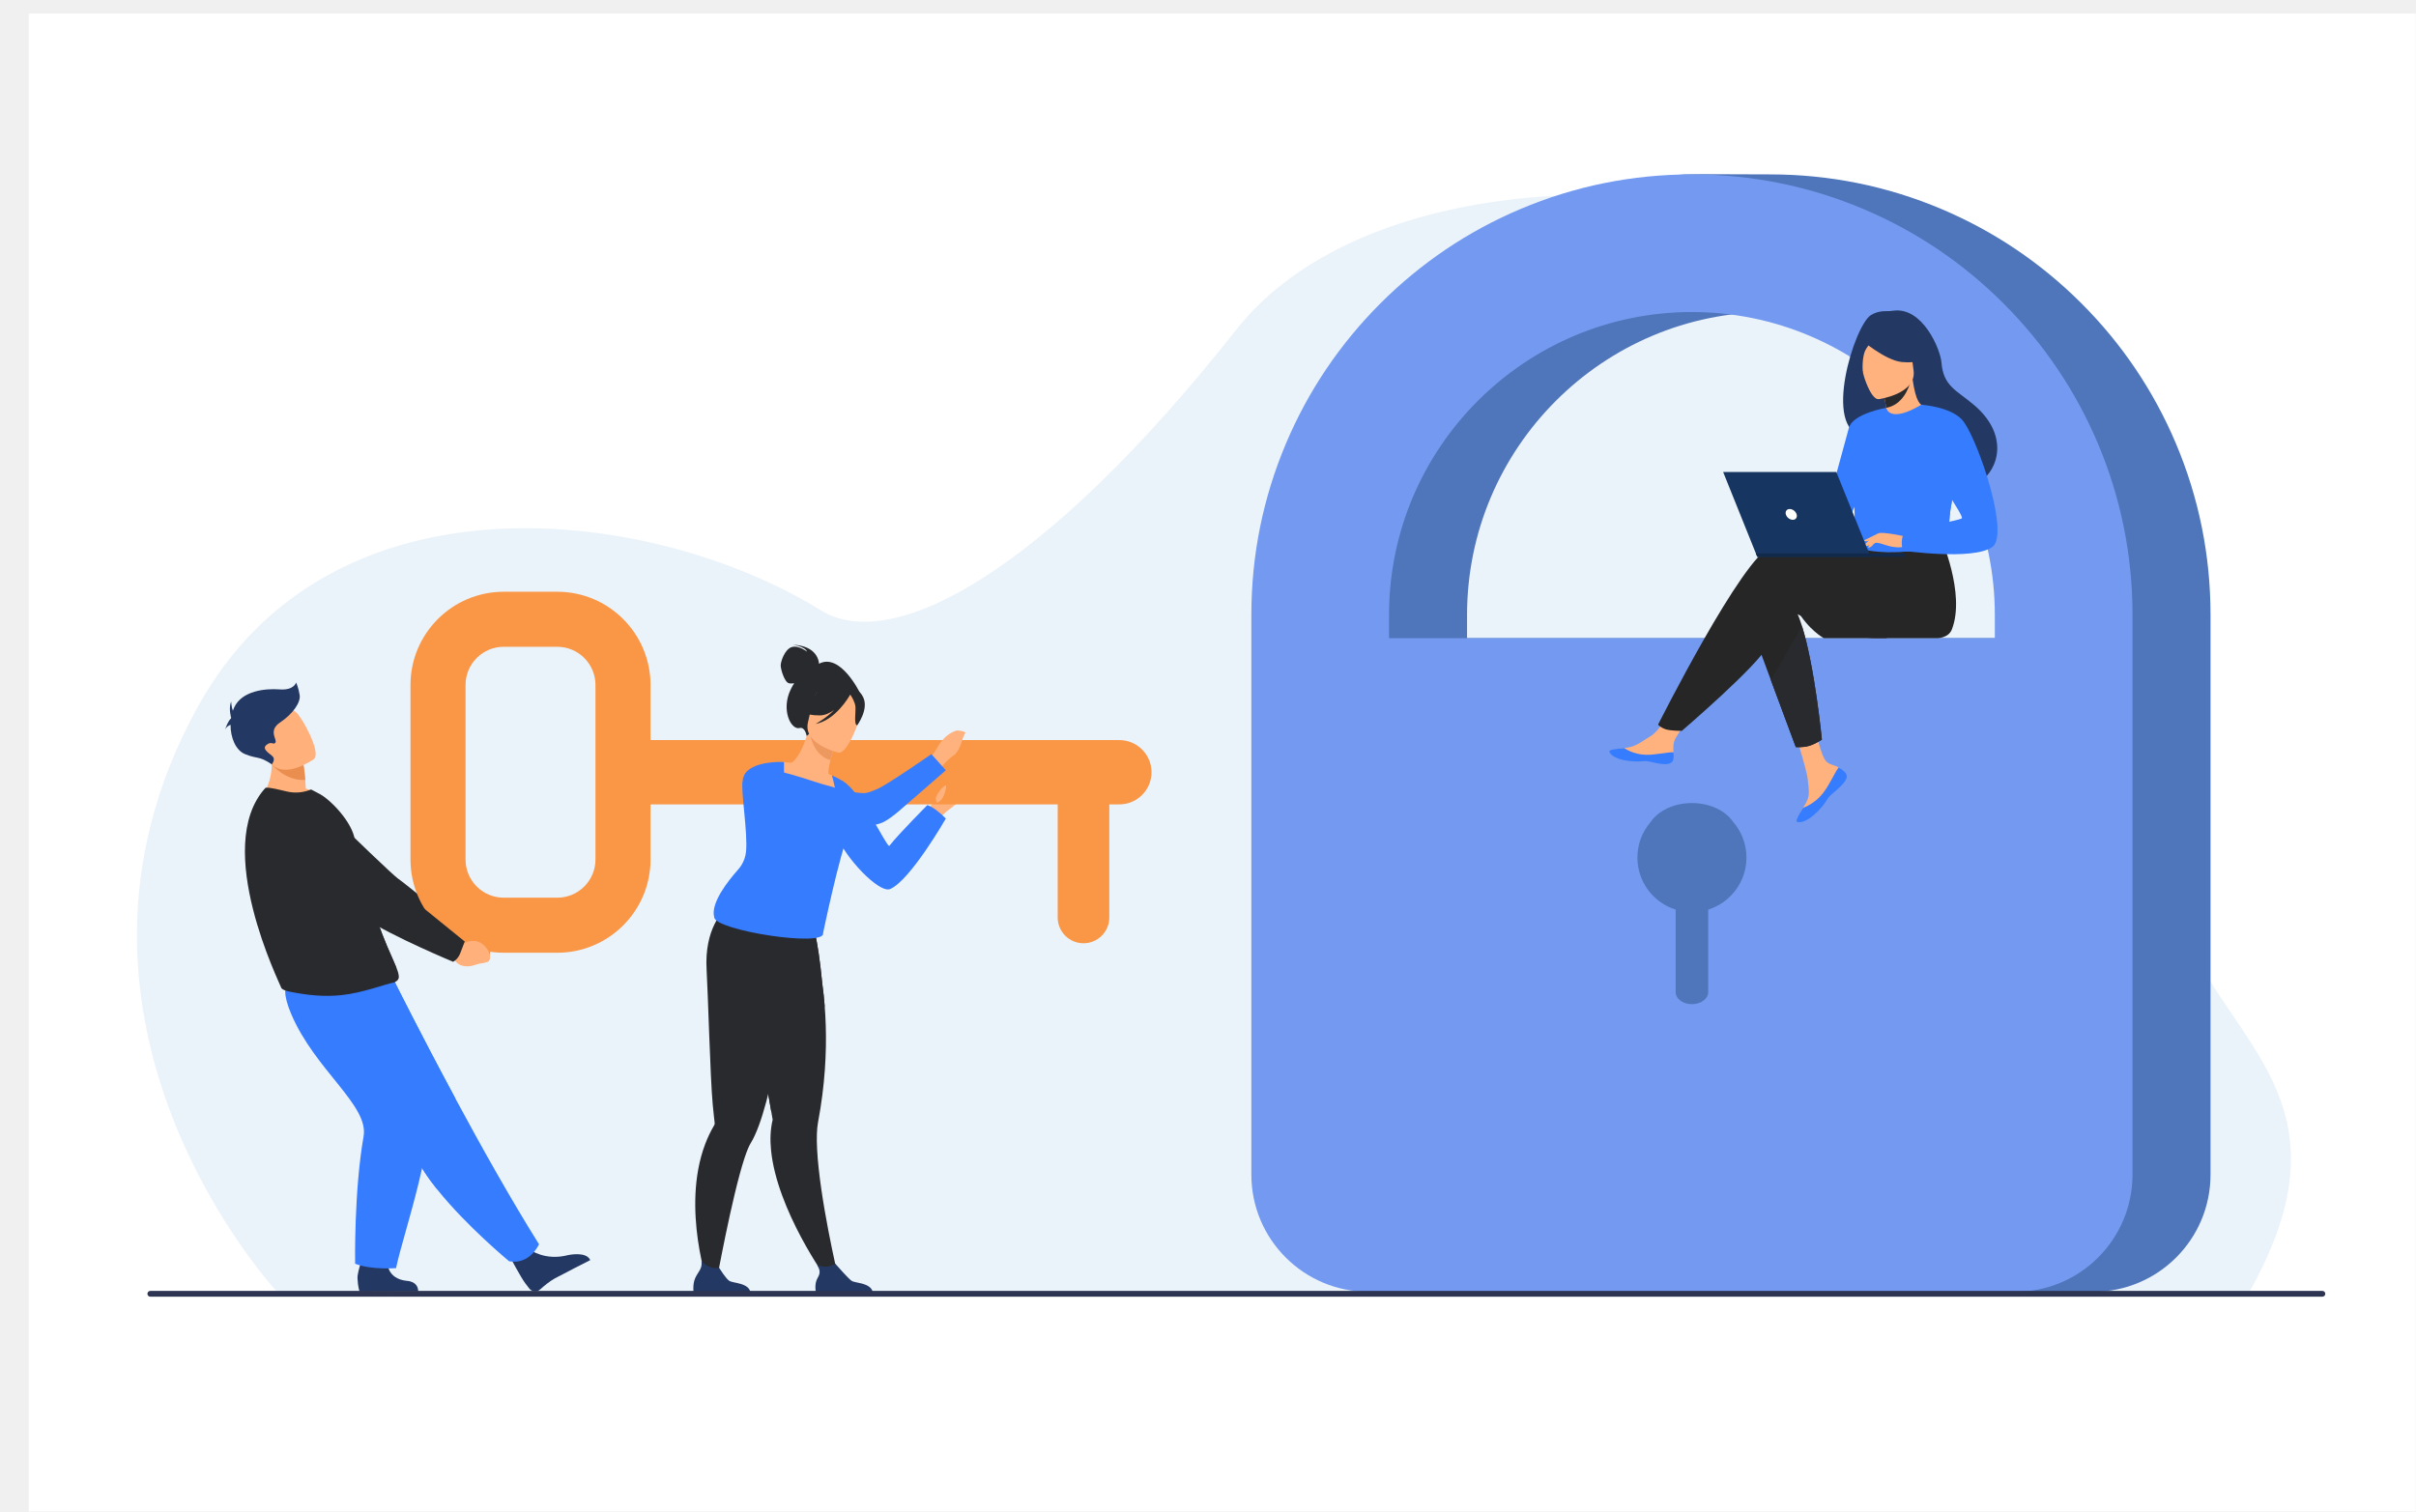
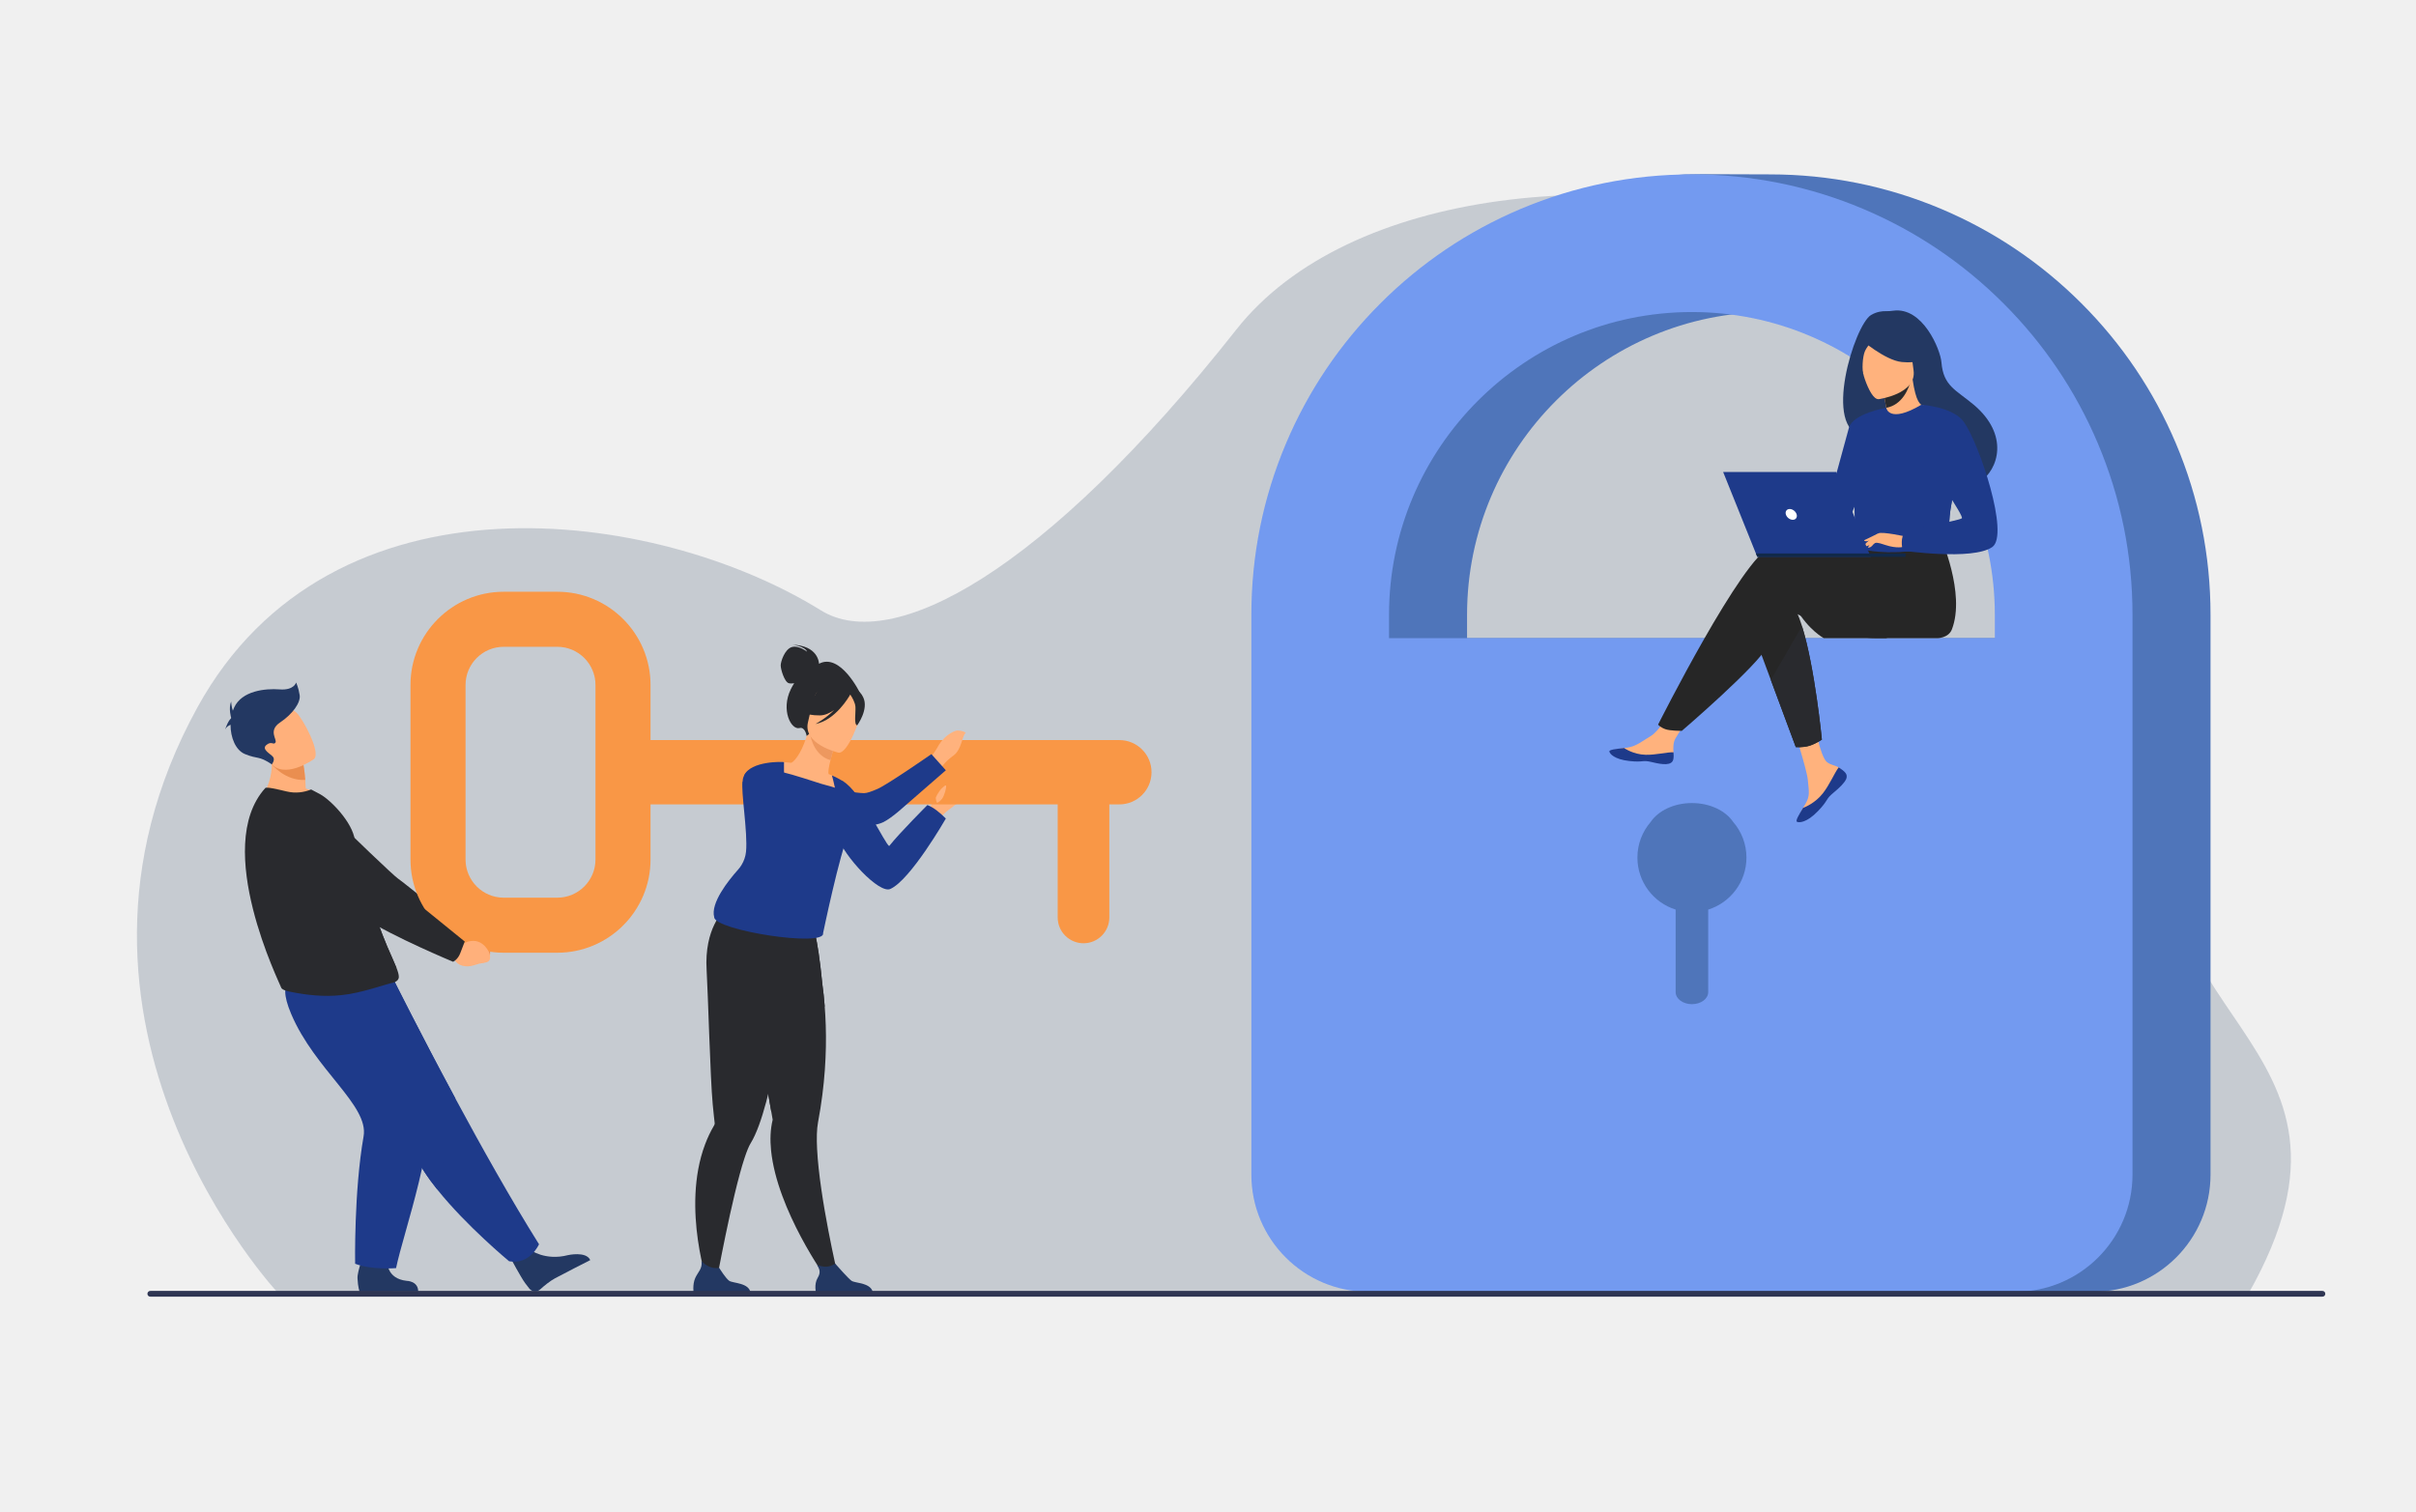
<svg xmlns="http://www.w3.org/2000/svg" width="3196" height="2000" viewBox="0 0 3196 2000" fill="none">
-   <g clip-path="url(#clip0_109_634)">
-     <path d="M3233.7 18H38V2018H3233.7V18Z" fill="white" />
-     <path d="M368.897 1712.18C368.897 1712.18 31.68 1353.68 261.1 936.102C438.088 613.956 866.248 671.356 1085.94 807.618C1179.51 865.653 1380.55 759.22 1635.51 436.027C1931.5 60.833 3077.43 289.754 2879.52 1006.62C2783.75 1353.53 3170.99 1366.14 2973.68 1712.91L368.897 1712.18Z" fill="#EBF3FA" />
-     <path d="M2769.13 1709.31H1913.61C1827.98 1709.31 1758.56 1639.89 1758.56 1554.25V813.57C1758.56 734.931 1773.98 658.596 1804.39 586.685C1833.75 517.273 1875.76 454.954 1929.26 401.459C1982.75 347.964 2045.07 305.954 2114.48 276.596C2176.45 250.387 2161.63 234.504 2228.81 230.835C2239.59 230.246 2330.49 230.758 2341.37 230.758C2420.01 230.758 2496.35 246.18 2568.26 276.596C2637.67 305.955 2699.99 347.964 2753.48 401.459C2806.98 454.954 2848.99 517.273 2878.35 586.685C2908.76 658.596 2924.19 734.931 2924.19 813.57V1554.25C2924.18 1639.89 2854.76 1709.31 2769.13 1709.31ZM1940.69 844.458H2742.06V813.57C2742.06 592.632 2562.31 412.886 2341.37 412.886C2120.43 412.886 1940.69 592.632 1940.69 813.57L1940.69 844.458Z" fill="#4F75BA" />
+   <mask id="mask0_40_406" style="mask-type:luminance" maskUnits="userSpaceOnUse" x="0" y="0" width="3196" height="2000">
+     <path d="M3195.7 0H0V2000H3195.7V0Z" fill="white" />
+   </mask>
+   <g mask="url(#mask0_40_406)">
+     <path opacity="0.3" d="M368.897 1712.18C368.897 1712.18 31.68 1353.68 261.1 936.102C438.088 613.956 866.248 671.356 1085.94 807.618C1179.51 865.653 1380.55 759.22 1635.51 436.027C1931.5 60.833 3077.43 289.754 2879.52 1006.62C2783.75 1353.53 3170.99 1366.14 2973.68 1712.91L368.897 1712.18Z" fill="#64748B" />
+     <path d="M2769.13 1709.31H1913.61C1827.98 1709.31 1758.56 1639.89 1758.56 1554.25V813.57C1758.56 734.931 1773.98 658.596 1804.39 586.685C1833.75 517.273 1875.76 454.954 1929.26 401.459C1982.75 347.964 2045.07 305.954 2114.48 276.596C2176.45 250.387 2161.63 234.504 2228.81 230.835C2239.59 230.246 2330.49 230.758 2341.37 230.758C2420.01 230.758 2496.35 246.18 2568.26 276.596C2637.67 305.955 2699.99 347.964 2753.48 401.459C2806.98 454.954 2848.99 517.273 2878.35 586.685C2908.76 658.596 2924.19 734.931 2924.19 813.57V1554.25C2924.18 1639.89 2854.76 1709.31 2769.13 1709.31ZM1940.69 844.458H2742.06V813.57C2742.06 592.632 2562.31 412.886 2341.37 412.886C2120.43 412.886 1940.69 592.632 1940.69 813.57V844.458Z" fill="#4F75BA" />
    <path d="M2665.92 1709.31H1810.41C1724.77 1709.31 1655.35 1639.89 1655.35 1554.25V813.57C1655.35 734.931 1670.77 658.596 1701.19 586.685C1730.55 517.273 1772.56 454.954 1826.05 401.459C1879.55 347.964 1941.87 305.954 2011.28 276.596C2083.19 246.18 2159.52 230.758 2238.16 230.758C2316.8 230.758 2393.14 246.18 2465.05 276.596C2534.46 305.955 2596.78 347.964 2650.28 401.459C2703.77 454.954 2745.78 517.273 2775.14 586.685C2805.56 658.596 2820.98 734.931 2820.98 813.57V1554.25C2820.98 1639.89 2751.56 1709.31 2665.92 1709.31ZM1837.48 844.458H2638.85V813.57C2638.85 592.632 2459.1 412.886 2238.16 412.886C2017.23 412.886 1837.48 592.632 1837.48 813.57V844.458Z" fill="#739AF0" />
    <path d="M2310.28 1134.73C2310.28 1116.74 2303.67 1100.29 2292.77 1087.66C2282.77 1072.82 2262.08 1062.62 2238.16 1062.62C2214.25 1062.62 2193.56 1072.82 2183.56 1087.66C2172.66 1100.29 2166.05 1116.74 2166.05 1134.73C2166.05 1167.06 2187.32 1194.42 2216.63 1203.57V1312.79C2216.63 1321.6 2226.27 1328.74 2238.16 1328.74C2250.06 1328.74 2259.7 1321.6 2259.7 1312.79V1203.57C2289.01 1194.42 2310.28 1167.06 2310.28 1134.73Z" fill="#4F75BA" />
    <path d="M1279.67 1042.47C1278.3 1051.73 1267.73 1062.45 1256.45 1070.49C1244.31 1079.14 1239.44 1088.02 1235.14 1092.46C1233.54 1094.28 1232.56 1095.28 1232.56 1095.28L1219.6 1080.21C1219.6 1080.21 1219.82 1080.07 1220.2 1079.64C1223.1 1076.48 1230.45 1068.69 1235.35 1059.71C1246.09 1040.04 1261.1 1037.14 1261.1 1037.14C1261.1 1037.14 1275.46 1039.26 1279.67 1042.47Z" fill="#FFB27D" />
    <path d="M610.157 1231.59L618.916 1238.7C618.916 1238.7 642.877 1230.11 648.284 1258.58C648.284 1258.58 649.724 1270.72 642.037 1270.74C634.351 1270.76 637.523 1269.41 626.637 1269.73C615.752 1270.05 606.731 1264.31 605.137 1255.48L599.93 1248L610.157 1231.59Z" fill="#EA8E50" />
    <path d="M609.165 1246.86C616.153 1239.56 615.59 1234.17 615.59 1234.17C615.59 1234.17 534.672 1167.92 526.465 1162.52C520.873 1158.84 464.489 1104.83 433.424 1073.8C418.48 1058.88 402.491 1064.03 382.909 1069.64L366.783 1074.27C347.311 1079.86 342.247 1107.09 358.224 1120.33C403.221 1157.6 478.075 1199.52 492.081 1208.33C526.85 1230.2 594.908 1256.19 594.908 1256.19C594.908 1256.19 603.165 1253.12 609.165 1246.86Z" fill="#292A2E" />
    <path d="M701.508 1653.88C701.508 1653.88 721.146 1668.59 751.237 1660.82C751.237 1660.82 775.497 1655.29 780.819 1667.39C780.819 1667.39 743.61 1686.29 734.196 1691.46C727.099 1695.36 719.694 1701.51 714.459 1706.26C710.315 1710.02 703.862 1709.51 700.33 1705.17C698.693 1703.16 696.82 1700.76 694.768 1697.98C689.031 1690.21 675.664 1665.09 675.664 1665.09L701.508 1653.88Z" fill="#233862" />
-     <path d="M713.035 1646.41C713.035 1646.41 701.077 1673.98 673.476 1668.91C673.476 1668.91 617.152 1622.39 578.517 1574.07C565.969 1558.38 555.285 1542.5 549.007 1527.96C523.387 1468.64 454.238 1380.17 410.273 1335.33L520.271 1295.54C520.271 1295.54 555.504 1366.42 602.383 1453.47C636.166 1516.2 675.988 1587.33 713.035 1646.41Z" fill="#367CFF" />
-     <path d="M602.383 1453.47L578.517 1574.07C565.969 1558.38 555.285 1542.5 549.007 1527.96C523.387 1468.64 454.238 1380.17 410.273 1335.33L520.271 1295.54C520.271 1295.54 555.504 1366.42 602.383 1453.47Z" fill="#367CFF" />
+     <path d="M713.034 1646.41C713.034 1646.41 701.076 1673.98 673.475 1668.91C673.475 1668.91 617.151 1622.39 578.516 1574.07C565.968 1558.38 555.284 1542.5 549.006 1527.96C523.386 1468.64 454.237 1380.17 410.272 1335.33L520.27 1295.54C520.27 1295.54 555.503 1366.42 602.382 1453.47C636.165 1516.2 675.987 1587.33 713.034 1646.41Z" fill="#1E3A8A" />
+     <path d="M602.382 1453.47L578.516 1574.07C565.968 1558.38 555.284 1542.5 549.006 1527.96C523.386 1468.64 454.237 1380.17 410.272 1335.33L520.27 1295.54C520.27 1295.54 555.503 1366.42 602.382 1453.47Z" fill="#1E3A8A" />
    <path d="M512.47 1669.88C512.47 1669.88 511.271 1691.88 537.942 1694.82C537.942 1694.82 553.183 1694.9 553.226 1708.9L475.708 1709.15C475.708 1709.15 473.458 1703.5 472.912 1691.4C472.492 1682.11 481.916 1657.82 481.916 1657.82L512.47 1669.88Z" fill="#233862" />
-     <path d="M484.192 1295.54C484.192 1295.54 533.195 1349.39 564.301 1446.4C581.226 1499.18 533.281 1631.88 523.934 1677.98C523.934 1677.98 491.771 1680.71 469.78 1672.21C469.78 1672.21 468.108 1576.98 480.97 1503.58C488.168 1462.51 416.45 1415.73 385.113 1341.51C363.793 1291.02 389.728 1291.87 421.602 1290.66L484.192 1295.54Z" fill="#367CFF" />
+     <path d="M484.192 1295.54C484.192 1295.54 533.195 1349.39 564.301 1446.4C581.226 1499.18 533.281 1631.88 523.934 1677.98C523.934 1677.98 491.771 1680.71 469.78 1672.21C469.78 1672.21 468.108 1576.98 480.97 1503.58C488.168 1462.51 416.45 1415.73 385.113 1341.51C363.793 1291.02 389.728 1291.87 421.602 1290.66L484.192 1295.54Z" fill="#1E3A8A" />
    <path d="M427.624 1055.31C400.36 1070.71 344.545 1056.51 344.545 1056.51C344.545 1056.51 367.212 1030.6 356.912 988.864L378.319 999.735L401.312 1011.41C401.312 1011.41 402.799 1018.78 403.833 1032.02C404.095 1035.43 404.332 1039.24 404.494 1043.4C418.494 1047.64 427.624 1055.31 427.624 1055.31Z" fill="#FFB07B" />
    <path d="M527.598 1292.76C527.598 1297.55 522.077 1299.85 520.905 1300.08C509.908 1302.09 479.204 1314.03 451.545 1316.77C428.255 1319.21 406.633 1316.89 382.877 1312.12C379.731 1311.49 372.346 1309.5 371.821 1306.49C371.166 1303.2 280.191 1121.03 350.913 1042.78C352.573 1040.94 366.534 1044.25 379.301 1047.28C391.092 1050.07 401.906 1048.51 411.563 1044.64L423.536 1050.94C438.239 1059.13 466.06 1088.24 469.314 1111.08C470.967 1122.7 477.609 1131.3 479.532 1141.52C480.245 1145.29 480.973 1148.99 481.717 1152.58C483.166 1159.64 484.659 1166.36 486.195 1172.74C490.354 1190.02 494.745 1204.89 499.057 1217.74C503.645 1231.38 508.145 1242.72 512.166 1252.21C517.38 1264.52 521.785 1273.72 524.538 1280.76C526.484 1285.72 527.598 1289.61 527.598 1292.76Z" fill="#292A2E" />
    <path d="M524.538 1280.76C396.116 1220.25 351.641 1104.07 351.641 1104.07C351.641 1104.07 455.98 1142.56 481.717 1152.58C483.166 1159.64 484.659 1166.36 486.195 1172.74C490.354 1190.02 494.745 1204.89 499.057 1217.73C503.645 1231.37 508.145 1242.72 512.166 1252.21C517.379 1264.52 521.785 1273.72 524.538 1280.76Z" fill="#292A2E" />
    <path d="M737.232 1260.67H666.333C598.327 1260.67 543 1205.34 543 1137.33V906.333C543 838.327 598.327 783 666.333 783H737.232C805.238 783 860.565 838.327 860.565 906.333V1137.33C860.565 1205.34 805.238 1260.67 737.232 1260.67ZM666.333 855.85C638.496 855.85 615.85 878.496 615.85 906.334V1137.33C615.85 1165.17 638.497 1187.82 666.333 1187.82H737.232C765.069 1187.82 787.716 1165.17 787.716 1137.33V906.333C787.716 878.496 765.069 855.849 737.232 855.849L666.333 855.85Z" fill="#F99746" />
    <path d="M1480.75 1064.38H830.599V979.285H1480.75C1504.25 979.285 1523.3 998.334 1523.3 1021.83C1523.3 1045.33 1504.25 1064.38 1480.75 1064.38Z" fill="#F99746" />
    <path d="M1433.32 1248.15C1414.46 1248.15 1399.17 1232.87 1399.17 1214.01V1047.25H1467.47V1214.01C1467.47 1232.87 1452.18 1248.15 1433.32 1248.15Z" fill="#F99746" />
    <path d="M599.674 1245.69L610.771 1249.76C610.771 1249.76 632.994 1234.05 646.83 1259.61C646.83 1259.61 651.835 1270.77 643.912 1273.19C635.99 1275.62 638.872 1273.34 627.736 1277.04C616.601 1280.75 605.632 1278.08 601.426 1270.13L593.883 1264.59L599.674 1245.69Z" fill="#FFB07B" />
-     <path d="M608.808 1261.39C612.911 1250.68 614.784 1245.84 614.784 1245.84C614.784 1245.84 530.93 1177.49 522.386 1171.62C516.565 1167.63 458.601 1124.3 430.342 1090.54C416.323 1073.79 394.221 1066.13 372.846 1070.61L355.243 1074.31C333.988 1078.76 327.082 1105.67 343.57 1119.8C390.006 1159.61 468.329 1205.78 482.932 1215.39C519.184 1239.23 599.369 1272.64 599.369 1272.64C599.369 1272.64 605.585 1269.8 608.808 1261.39Z" fill="#292A2E" />
+     <path d="M608.807 1261.39C612.91 1250.68 614.783 1245.84 614.783 1245.84C614.783 1245.84 530.929 1177.49 522.385 1171.62C516.564 1167.63 458.601 1124.3 430.341 1090.54C416.322 1073.79 394.22 1066.13 372.845 1070.61L355.243 1074.31C333.988 1078.76 327.081 1105.67 343.569 1119.8C390.005 1159.61 468.328 1205.78 482.931 1215.39C519.183 1239.23 599.368 1272.64 599.368 1272.64C599.368 1272.64 605.584 1269.8 608.807 1261.39Z" fill="#292A2E" />
    <path d="M403.833 1032.02C377.022 1033.53 359.587 1011.39 359.587 1011.39C359.587 1011.39 371.71 1004.68 378.319 999.734L401.312 1011.41C401.312 1011.41 402.799 1018.78 403.833 1032.02Z" fill="#EA8E50" />
-     <path d="M415.255 1004.5C415.255 1004.5 374.633 1033.65 356.868 1008.07C339.103 982.493 321.895 969.031 347.081 949.336C372.267 929.642 384.139 935.864 392.145 942.959C400.151 950.054 425.366 996.253 415.255 1004.5Z" fill="#FFB07B" />
+     <path d="M415.254 1004.5C415.254 1004.5 374.632 1033.65 356.867 1008.07C339.102 982.493 321.894 969.031 347.08 949.336C372.266 929.642 384.138 935.864 392.144 942.959C400.15 950.054 425.365 996.253 415.254 1004.5Z" fill="#FFB07B" />
    <path d="M396.436 919.859C394.979 910.028 391.702 903.109 391.702 903.109C391.702 903.109 389.153 913.669 369.854 912.212C350.555 910.756 319.967 914.11 309.772 936.102C309.124 937.501 308.545 938.942 308.031 940.416C306.186 935.54 305.741 928.234 305.741 928.234C302.074 937.701 305.741 949.544 305.741 949.544H305.743C305.687 949.889 305.642 950.235 305.593 950.581C301.333 954.182 297.756 965.376 297.756 965.376C299.042 962.255 302.177 960.217 304.971 958.962C304.885 976.075 311.825 992.804 324.005 997.784C341.816 1005.07 341.674 999.511 359.588 1011.39C359.588 1011.39 364.394 1005.43 361.116 1001.43C357.839 997.42 345.458 991.594 352.377 985.768C359.296 979.942 361.844 986.496 364.394 982.491C366.943 978.486 354.198 966.833 370.583 955.909C386.968 944.984 397.893 929.69 396.436 919.859Z" fill="#233862" />
    <path d="M1107.98 1686.12L1093.01 1691.7C1093.01 1691.7 1028 1601.53 1020 1522.2C1018.57 1508.04 1019.05 1494.32 1022.14 1481.65C1022.14 1481.65 1021.5 1478.02 1020.39 1471.6C1019.88 1468.61 1019.24 1465.01 1018.52 1460.88C1016.41 1448.77 1013.5 1432.2 1010.17 1413.33C1002.53 1369.91 992.615 1314.41 984.917 1273.61L988.951 1272.32L1032.59 1258.24L1041.6 1229.6L1074.1 1221.04C1074.1 1221.04 1081.35 1235.24 1087.84 1302.31C1089.04 1311.11 1090.13 1320.82 1090.95 1331.34C1093.48 1363.45 1093.66 1403.29 1087.85 1448.83C1086.36 1460.49 1084.48 1472.52 1082.15 1484.89C1080.44 1493.95 1080.18 1506.31 1080.9 1520.49C1084.17 1585.34 1107.98 1686.12 1107.98 1686.12Z" fill="#292A2E" />
    <path d="M1090.94 1331.34L1020.39 1471.6C1019.88 1468.61 1019.24 1465.01 1018.52 1460.88C1016.41 1448.77 1013.5 1432.2 1010.17 1413.33C1002.52 1369.91 992.615 1314.41 984.917 1273.61L988.949 1272.32L1032.58 1258.24L1041.6 1229.6L1074.09 1221.04C1074.09 1221.04 1081.35 1235.24 1087.84 1302.31C1089.04 1311.11 1090.13 1320.82 1090.94 1331.34Z" fill="#292A2E" />
-     <path d="M1059.91 1239.04L1058.27 1225.04C1030.91 1232.3 957.795 1204.73 957.795 1204.73C957.795 1204.73 931.285 1228.03 934.766 1283.89C936.464 1311.15 939.568 1427 942.809 1461.28C943.981 1473.71 945.006 1482.55 945.425 1486.08C945.434 1486.1 945.434 1486.11 945.434 1486.11C945.562 1487.19 945.186 1488.21 944.639 1489.15C939.867 1497.25 935.917 1505.68 932.675 1514.31C900.865 1599.08 937.575 1703.47 937.575 1703.47L947.101 1699.63C947.101 1699.63 967.992 1583.45 984.966 1532.13C987.848 1523.42 990.61 1516.58 993.141 1512.49C1000.52 1500.58 1007.37 1481.12 1013.59 1457.97C1025.34 1414.21 1034.79 1357.27 1041.09 1313.33C1041.96 1313.37 1059.91 1239.04 1059.91 1239.04Z" fill="#292A2E" />
-     <path d="M1226.85 1065.24C1235.12 1068.53 1243.21 1075.02 1251.21 1083.1C1251.21 1083.1 1204.54 1164.5 1177.68 1176.33C1162.93 1182.83 1116.79 1133.54 1107.26 1105.91C1104.93 1099.16 1113.53 1076.58 1110.71 1071.83C1106.98 1065.57 1105.18 1059.44 1104.44 1054.17C1104.26 1053.37 1104.09 1052.57 1104.15 1051.69C1103.26 1043.29 1104.99 1037.57 1104.99 1037.57C1106.06 1034.83 1109.08 1033.65 1113.56 1033.72L1115.15 1033.71C1139.32 1047.94 1171.07 1117.78 1176.31 1119.42C1189.97 1102.12 1226.85 1065.24 1226.85 1065.24Z" fill="#367CFF" />
+     <path d="M1059.91 1239.04L1058.27 1225.04C1030.91 1232.3 957.794 1204.73 957.794 1204.73C957.794 1204.73 931.284 1228.03 934.765 1283.89C936.463 1311.15 939.568 1427 942.809 1461.28C943.981 1473.71 945.005 1482.55 945.424 1486.08C945.433 1486.1 945.434 1486.11 945.434 1486.11C945.562 1487.19 945.185 1488.21 944.638 1489.15C939.866 1497.25 935.916 1505.68 932.674 1514.31C900.864 1599.08 937.575 1703.47 937.575 1703.47L947.101 1699.63C947.101 1699.63 967.991 1583.45 984.965 1532.13C987.847 1523.42 990.609 1516.58 993.14 1512.49C1000.52 1500.58 1007.37 1481.12 1013.59 1457.97C1025.34 1414.21 1034.79 1357.27 1041.09 1313.33C1041.96 1313.37 1059.91 1239.04 1059.91 1239.04Z" fill="#292A2E" />
+     <path d="M1226.85 1065.24C1235.12 1068.53 1243.21 1075.02 1251.21 1083.1C1251.21 1083.1 1204.54 1164.5 1177.68 1176.33C1162.93 1182.83 1116.79 1133.54 1107.26 1105.91C1104.93 1099.16 1113.53 1076.58 1110.71 1071.83C1106.98 1065.57 1105.18 1059.44 1104.44 1054.17C1104.26 1053.37 1104.09 1052.57 1104.15 1051.69C1103.26 1043.29 1104.99 1037.57 1104.99 1037.57C1106.06 1034.83 1109.08 1033.65 1113.56 1033.72L1115.15 1033.71C1139.32 1047.94 1171.07 1117.78 1176.31 1119.42C1189.97 1102.12 1226.85 1065.24 1226.85 1065.24Z" fill="#1E3A8A" />
    <path d="M1112.18 1069.15C1103.59 1073.14 1093.22 1075.85 1080.67 1076.54C1033.62 1079.11 1022.94 1037.87 1021 1010.5C1027.78 1008.05 1033.72 1008.28 1037.14 1008.46C1040.48 1008.64 1043.96 1008.99 1046.83 1009.34C1052.59 1006.33 1062.93 991.732 1068.9 967.305L1070.93 968.246L1104.87 984.205C1104.87 984.205 1101.27 995.252 1098.61 1005.82C1096.53 1014.09 1095.04 1022.09 1096.28 1024.32C1098.96 1025.41 1100.56 1026.09 1100.56 1026.09C1100.56 1026.09 1100.56 1026.11 1100.57 1026.13C1100.92 1027 1108.3 1045.8 1112.18 1069.15Z" fill="#FFB27D" />
-     <path d="M1123.95 1100.02C1123.59 1100.96 1123.2 1101.88 1122.78 1102.82C1110.86 1128.48 1088.81 1234.78 1088.81 1234.78C1091.95 1253.89 945.179 1231.03 944.8 1213.63C939.631 1195.17 963.141 1165.53 976.399 1150.66C978.06 1148.79 979.551 1146.78 980.846 1144.67C984.121 1139.37 986.199 1133.38 986.858 1127.12C989.462 1102.46 979.77 1045.57 982.384 1034.58C983.406 1030.28 1002.84 1054.87 1005.16 1052.4C1007.72 1049.71 1009.32 1046.96 1009.5 1043.86C1009.63 1041.51 1009.56 1039.11 1009.32 1036.7C1009.21 1035.56 1009.06 1034.43 1008.89 1033.29C1007.06 1021.35 984.227 1026.45 984.227 1026.45C992.594 1006.31 1037.15 1007.91 1037.14 1008.46C1037.13 1009.01 1037.12 1009.71 1037.1 1011.75C1037.03 1019.95 1037.1 1041 1039.73 1044.98C1043.02 1049.94 1103.15 1071.68 1106.33 1064.95C1109.45 1058.33 1100.89 1027.3 1100.57 1026.13C1100.56 1026.1 1100.56 1026.09 1100.56 1026.09C1107.14 1028.76 1115.15 1033.71 1115.15 1033.71C1122.7 1048.85 1133.33 1075.13 1123.95 1100.02Z" fill="#367CFF" />
+     <path d="M1123.95 1100.02C1123.59 1100.96 1123.2 1101.88 1122.78 1102.82C1110.86 1128.48 1088.81 1234.78 1088.81 1234.78C1091.95 1253.89 945.179 1231.03 944.8 1213.63C939.631 1195.17 963.141 1165.53 976.399 1150.66C978.06 1148.79 979.551 1146.78 980.846 1144.67C984.121 1139.37 986.199 1133.38 986.858 1127.12C989.462 1102.46 979.77 1045.57 982.384 1034.58C983.406 1030.28 1002.84 1054.87 1005.16 1052.4C1007.72 1049.71 1009.32 1046.96 1009.5 1043.86C1009.63 1041.51 1009.56 1039.11 1009.32 1036.7C1009.21 1035.56 1009.06 1034.43 1008.89 1033.29C1007.06 1021.35 984.227 1026.45 984.227 1026.45C992.594 1006.31 1037.15 1007.91 1037.14 1008.46C1037.13 1009.01 1037.12 1009.71 1037.1 1011.75C1037.03 1019.95 1037.1 1041 1039.73 1044.98C1043.02 1049.94 1103.15 1071.68 1106.33 1064.95C1109.45 1058.33 1100.89 1027.3 1100.57 1026.13C1100.56 1026.1 1100.56 1026.09 1100.56 1026.09C1107.14 1028.76 1115.15 1033.71 1115.15 1033.71C1122.7 1048.85 1133.33 1075.13 1123.95 1100.02Z" fill="#1E3A8A" />
    <path d="M1083.44 878.291C1083.37 876.251 1081.79 854.273 1048.32 853.125C1048.32 853.125 1064.78 855.088 1067.62 862.325C1067.62 862.325 1056.41 853.382 1047.28 856.259C1038.16 859.135 1032.79 875.128 1032.74 880.388C1032.69 885.648 1037.76 902.605 1043.55 904.047C1045.75 904.593 1048.27 904.447 1050.57 904.055C1049.03 906.462 1047.52 909.117 1046.07 912.082C1032.71 939.503 1046.49 966.302 1057.8 963.341C1065.05 961.442 1067.1 973.819 1067.1 973.819L1137.57 916.773C1137.57 916.773 1111.69 863.219 1083.44 878.291Z" fill="#292A2E" />
    <path d="M1104.88 984.212C1104.88 984.212 1101.27 995.248 1098.61 1005.83C1078.76 1000.29 1072.74 979.435 1070.93 968.254L1104.88 984.212Z" fill="#ED985F" />
    <path d="M1109.05 995.897C1109.05 995.897 1061.58 984.91 1068.88 955.453C1076.18 925.996 1074.96 904.739 1105.58 910.508C1136.2 916.277 1139.28 928.971 1139.24 939.396C1139.19 949.82 1121.59 997.995 1109.05 995.897Z" fill="#FFB27D" />
    <path d="M1141.91 922.671C1136.8 911.994 1130.8 912.564 1127.04 914.457C1104.73 893.819 1082.86 910.679 1082.86 910.679C1074.43 931.022 1056.18 939.335 1056.18 939.335C1056.18 939.335 1063.48 946.802 1084.61 946.638C1091.07 946.588 1097.56 943.623 1103.47 939.539C1092.07 951.014 1078.71 958 1078.71 958C1105.17 952.936 1122.92 922.305 1124.73 919.051C1126.98 922.361 1131.26 929.407 1131.62 935.357C1132.11 943.443 1129.33 959.144 1133.96 959.739C1133.96 959.739 1149.56 938.683 1141.91 922.671Z" fill="#292A2E" />
    <path d="M992.96 1711.25H917.577C917.577 1711.25 915.77 1699.76 919.708 1691.05C923.48 1682.68 929.39 1678.88 927.975 1668.76C932.766 1673.69 940.572 1679.22 951.471 1677.75C952.806 1679.92 960.091 1691.5 964.551 1694.71C969.476 1698.25 991.443 1696.98 992.96 1711.25Z" fill="#233862" />
    <path d="M1154.82 1711.25H1079.43C1079.43 1711.25 1076.62 1699.23 1081.57 1691.05C1085.95 1683.81 1084.27 1679.69 1081.02 1673.7C1084.44 1675.09 1088.86 1676.37 1093.72 1676.09C1097.48 1675.87 1101.45 1674.17 1104.93 1672.14C1108.17 1675.84 1122.07 1691.59 1126.41 1694.71C1131.33 1698.25 1153.3 1696.98 1154.82 1711.25Z" fill="#233862" />
    <path d="M1257.36 1054.63H1372.1L1365.72 1010.13L1263.28 1014.24L1257.36 1054.63Z" fill="#F99746" />
    <path d="M1277.51 969.53C1272.16 974.86 1272.28 991.939 1261 999.978C1248.86 1008.63 1244 1017.51 1239.69 1021.95C1238.1 1023.77 1237.12 1024.77 1237.12 1024.77L1224.16 1009.7C1224.16 1009.7 1224.37 1009.56 1224.75 1009.13C1227.65 1005.97 1235.01 998.175 1239.91 989.203C1250.64 969.531 1265.66 966.628 1265.66 966.628C1265.66 966.628 1273.29 966.32 1277.51 969.53Z" fill="#FFB27D" />
-     <path d="M1232.09 997.853L1251.21 1019.25C1251.21 1019.25 1200.11 1063.74 1189.44 1072.98C1181.86 1079.43 1174.7 1084.69 1168.87 1087.71C1168.29 1088.02 1167.77 1088.24 1167.09 1088.5C1152.08 1095.07 1119.69 1094.34 1087.32 1089.55C1082.84 1088.9 1078.43 1088.15 1074.11 1087.45C1058.15 1084.67 1042.96 1081.02 1030.44 1076.84C1022.94 1074.41 1016.3 1071.84 1011.21 1069.11C1009.39 1068.18 1007.67 1067.3 1006.16 1066.29C980.847 1051.12 982.072 1037.03 982.553 1031.98C983.034 1026.92 986.676 1020.24 995.129 1017.5C1015.22 1010.98 1082.61 1036.95 1092.54 1038.83C1098.49 1040.09 1114 1045.58 1119.21 1046.54C1129.2 1048.32 1137.44 1049.47 1143.08 1049.49C1146.73 1049.53 1153.18 1047.27 1160.97 1043.83C1174.56 1037.88 1232.09 997.853 1232.09 997.853Z" fill="#367CFF" />
+     <path d="M1232.09 997.853L1251.21 1019.25C1251.21 1019.25 1200.11 1063.74 1189.44 1072.98C1181.86 1079.43 1174.7 1084.69 1168.87 1087.71C1168.29 1088.02 1167.77 1088.24 1167.09 1088.5C1152.08 1095.07 1119.69 1094.34 1087.32 1089.55C1082.84 1088.9 1078.43 1088.15 1074.11 1087.45C1058.15 1084.67 1042.96 1081.02 1030.44 1076.84C1022.94 1074.41 1016.3 1071.84 1011.21 1069.11C1009.39 1068.18 1007.67 1067.3 1006.16 1066.29C980.846 1051.12 982.071 1037.03 982.552 1031.98C983.033 1026.92 986.675 1020.24 995.128 1017.5C1015.22 1010.98 1082.61 1036.95 1092.54 1038.83C1098.49 1040.09 1114 1045.58 1119.21 1046.54C1129.2 1048.32 1137.44 1049.47 1143.08 1049.49C1146.73 1049.53 1153.18 1047.27 1160.97 1043.83C1174.56 1037.88 1232.09 997.853 1232.09 997.853Z" fill="#1E3A8A" />
    <path d="M1239.6 1062.39C1238.01 1059.78 1237.85 1055.54 1237.85 1055.54C1240.06 1049.87 1244.95 1043.5 1246.77 1042.25C1248.59 1040.99 1250.98 1037.92 1251.55 1039.97C1252.12 1042.02 1249.39 1052.72 1246.2 1056.93C1243.02 1061.14 1239.6 1062.39 1239.6 1062.39Z" fill="#FFB27D" />
    <path d="M2376.3 805.662C2392.39 833.656 2412.62 844.462 2412.62 844.462H2496.78C2496.78 844.462 2364.03 784.307 2376.3 805.662Z" fill="#262626" />
    <path d="M2435.94 1023.71C2438.13 1026.22 2440.03 1026.08 2438.94 1029.08C2438.94 1029.1 2438.45 1030.57 2438.44 1030.58C2436.43 1036.13 2432.64 1040.02 2424.94 1046.21C2423.96 1047 2422.95 1047.66 2422.19 1048.33C2421.99 1048.51 2420.63 1048.78 2420.44 1048.96C2420.29 1049.09 2419.09 1051.57 2418.94 1051.7C2411.76 1058.32 2413.22 1056.4 2400.32 1069.83C2385.6 1085.14 2386.03 1083.56 2383.15 1082.17C2380.71 1080.98 2379.7 1078.13 2385.19 1069C2385.46 1068.56 2385.72 1068.11 2385.99 1067.67C2386.72 1066.46 2387.45 1065.22 2388.17 1064C2394.61 1053.02 2392.95 1047.87 2391.43 1031.52C2390.19 1018.24 2370.76 957.305 2370.76 957.305L2398.96 952.448C2398.96 952.448 2407.45 1000.97 2416.81 1008.44C2421.81 1012.42 2427.41 1012.47 2432.22 1015.42C2432.56 1015.63 2432.9 1015.84 2433.22 1016.05C2435.96 1017.87 2433.74 1021.19 2435.94 1023.71Z" fill="#FFB27D" />
-     <path d="M2440.94 1022.26C2443.13 1024.77 2443.41 1027.58 2442.33 1030.58C2442.33 1030.59 2442.32 1030.61 2442.31 1030.62C2439.85 1036.16 2433.38 1042.32 2425.94 1048.49C2424.96 1049.3 2424.1 1050.04 2423.34 1050.73C2423.14 1050.91 2422.94 1051.08 2422.75 1051.26C2422.6 1051.4 2422.45 1051.54 2422.3 1051.67C2415.11 1058.29 2417.82 1059.81 2404.91 1073.24C2390.2 1088.55 2380.07 1088.83 2377.18 1087.43C2374.75 1086.25 2379.7 1078.13 2385.19 1069C2388.05 1067.95 2401.36 1062.54 2411.42 1049.67C2420.28 1038.36 2426.19 1023.84 2432.22 1015.42C2432.56 1015.63 2432.9 1015.84 2433.22 1016.05C2435.96 1017.87 2438.74 1019.74 2440.94 1022.26Z" fill="#367CFF" />
+     <path d="M2440.94 1022.26C2443.13 1024.77 2443.41 1027.58 2442.33 1030.58C2442.33 1030.59 2442.32 1030.61 2442.31 1030.62C2439.85 1036.16 2433.38 1042.32 2425.94 1048.49C2424.96 1049.3 2424.1 1050.04 2423.34 1050.73C2423.14 1050.91 2422.94 1051.08 2422.75 1051.26C2422.6 1051.4 2422.45 1051.54 2422.3 1051.67C2415.11 1058.29 2417.82 1059.81 2404.91 1073.24C2390.2 1088.55 2380.07 1088.83 2377.18 1087.43C2374.75 1086.25 2379.7 1078.13 2385.19 1069C2388.05 1067.95 2401.36 1062.54 2411.42 1049.67C2420.28 1038.36 2426.19 1023.84 2432.22 1015.42C2432.56 1015.63 2432.9 1015.84 2433.22 1016.05C2435.96 1017.87 2438.74 1019.74 2440.94 1022.26Z" fill="#1E3A8A" />
    <path d="M2208.31 1002.96C2206.57 1011.66 2200.93 1009.22 2187.06 1005.83C2173.2 1002.44 2176.42 1005.77 2156.69 1003.58C2136.96 1001.4 2135.17 998.266 2134.56 995.332C2134.03 992.729 2138.15 990.969 2148.61 989.764C2149.92 989.616 2151.24 989.453 2152.56 989.291C2164.37 987.81 2173.01 980.191 2183.74 973.936C2193.9 968.01 2209.05 943.866 2209.05 943.866L2236.11 946.009C2236.11 946.009 2221.91 967.574 2216.42 976.95C2213.19 982.465 2213.36 989.757 2213.76 995.388C2213.97 998.448 2208.93 999.892 2208.31 1002.96Z" fill="#FFB27D" />
-     <path d="M2185.54 1008.51C2171.68 1005.12 2174.98 1009.15 2155.25 1006.96C2135.52 1004.78 2129.54 997.423 2128.94 994.489C2128.4 991.886 2138.15 990.968 2148.61 989.763L2148.7 989.964C2148.7 989.964 2160.54 998.353 2176.96 998.746C2190.34 999.071 2204.52 995.236 2213.76 995.386C2213.97 998.448 2214.17 1001.58 2213.56 1004.64C2211.81 1013.35 2199.41 1011.9 2185.54 1008.51Z" fill="#367CFF" />
+     <path d="M2185.54 1008.51C2171.68 1005.12 2174.98 1009.15 2155.25 1006.96C2135.52 1004.78 2129.54 997.423 2128.94 994.489C2128.4 991.886 2138.15 990.968 2148.61 989.763L2148.7 989.964C2148.7 989.964 2160.54 998.353 2176.96 998.746C2190.34 999.071 2204.52 995.236 2213.76 995.386C2213.97 998.448 2214.17 1001.58 2213.56 1004.64C2211.81 1013.35 2199.41 1011.9 2185.54 1008.51Z" fill="#1E3A8A" />
    <path d="M2317.24 831.637L2342.54 899.697L2375.56 988.564C2375.56 988.564 2384.52 989.429 2393.1 986.961C2401 984.677 2410.07 978.702 2410.07 978.702C2410.07 978.702 2400.9 883.284 2383.79 828.511C2379.41 814.451 2374.5 803.079 2369.07 796.678C2342.56 765.341 2317.24 831.637 2317.24 831.637Z" fill="#262626" />
    <path d="M2342.96 723.547C2359.53 718.202 2406.79 725.065 2454.27 734.358L2464.21 717.962L2566.75 709.954C2566.75 709.954 2600.53 784.972 2582.06 832.807C2577.57 844.457 2562.88 844.452 2562.88 844.457C2562.88 844.457 2502.18 844.455 2482.36 844.455C2431.36 844.455 2374.43 809.399 2367.07 807.927C2355.01 805.516 2350.19 829.625 2338.14 854.939C2326.08 880.254 2224.83 967.046 2224.83 967.046C2224.83 967.046 2209.26 967.2 2202.83 964.789C2195.92 962.196 2193.39 958.828 2193.39 958.828C2193.39 958.828 2305.59 735.602 2342.96 723.547Z" fill="#262626" />
    <path d="M2464.81 576.744C2501.33 596.851 2575.4 638.531 2575.79 638.262C2575.79 638.262 2603.02 648.522 2618.46 638.263C2644.21 621.165 2658.01 575.149 2610.93 535.549C2587.45 515.799 2570.77 510.99 2568.23 479.455C2566.86 462.346 2543.47 405.882 2504.61 411.103C2501.36 411.539 2498.09 411.852 2494.82 411.747C2490.28 411.6 2482.79 412.263 2475.1 416.839C2453.11 429.932 2410.07 568.962 2464.81 576.744Z" fill="#233862" />
    <path d="M2495.42 559.63C2495.25 559.734 2513.38 565.923 2525.5 560.555C2536.91 555.516 2545.54 536.755 2545.37 536.745C2540.19 536.505 2534.49 531.971 2530.11 502.213L2527.9 503.006L2490.76 516.369C2490.76 516.369 2493.45 528.286 2495.19 539.631C2496.66 549.157 2497.44 558.283 2495.42 559.63Z" fill="#FFB27D" />
    <path d="M2490.76 516.369C2490.76 516.369 2493.45 528.286 2495.19 539.631C2516.52 535.792 2524.89 514.539 2527.9 503.006L2490.76 516.369Z" fill="#292A2E" />
    <path d="M2485.23 528.198C2485.23 528.198 2536.04 521.378 2531.31 489.8C2526.57 458.222 2529.94 436.075 2497.3 439.094C2464.66 442.114 2460.18 455.106 2459.19 466.03C2458.21 476.953 2471.89 529.157 2485.23 528.198Z" fill="#FFB27D" />
    <path d="M2461.04 448.72C2461.04 448.72 2493.57 476.751 2515.7 479.011C2537.82 481.271 2546.2 474.169 2546.2 474.169C2546.2 474.169 2533.16 463.341 2525.31 445.866C2523 440.715 2518.11 437.181 2512.48 436.696C2496.68 435.332 2466.73 434.71 2461.04 448.72Z" fill="#233862" />
    <path d="M2481.38 446.21C2481.38 446.21 2470.49 456.731 2467.07 464.535C2463.76 472.066 2462.77 490.076 2465.4 497.231C2465.4 497.231 2448.45 464.264 2458.05 448.247C2468.23 431.262 2481.38 446.21 2481.38 446.21Z" fill="#233862" />
-     <path d="M2452.63 634.482C2454.16 737.338 2453.05 715.845 2464.3 725.605C2467.01 727.955 2474.63 729.356 2484.66 730.018C2516.2 732.112 2571.64 726.915 2573.75 721.086C2581.03 700.918 2575.89 694.652 2581.96 663.776C2582.59 660.493 2583.38 656.938 2584.3 653.067C2589.36 631.86 2594.28 624.646 2576.33 590.576C2560.05 559.715 2543.13 534.667 2541.61 535.571C2498.66 561.07 2495.19 539.637 2495.19 539.637C2495.19 539.637 2451.87 584.311 2452.63 634.482Z" fill="#367CFF" />
+     <path d="M2452.63 634.482C2454.16 737.338 2453.05 715.845 2464.3 725.605C2467.01 727.955 2474.63 729.356 2484.66 730.018C2516.2 732.112 2571.64 726.915 2573.75 721.086C2581.03 700.918 2575.89 694.652 2581.96 663.776C2582.59 660.493 2583.38 656.938 2584.3 653.067C2589.36 631.86 2594.28 624.646 2576.33 590.576C2560.05 559.715 2543.13 534.667 2541.61 535.571C2498.66 561.07 2495.19 539.637 2495.19 539.637C2495.19 539.637 2451.87 584.311 2452.63 634.482Z" fill="#1E3A8A" />
    <path d="M2342.54 899.696L2375.56 988.563C2375.56 988.563 2384.52 989.428 2393.1 986.96C2401 984.676 2410.07 978.701 2410.07 978.701C2410.07 978.701 2400.9 883.283 2383.79 828.51L2342.54 899.696Z" fill="#292A2E" />
-     <path d="M2495.19 539.631C2495.19 539.631 2450.99 547.125 2445.8 566.156C2440.61 585.186 2410.07 697.063 2410.07 697.063C2410.07 697.063 2432.54 701.1 2442.92 690.719C2453.3 680.339 2479.04 594.412 2479.04 594.412L2495.19 539.631Z" fill="#367CFF" />
-     <path d="M2484.67 730.018C2516.2 732.112 2571.65 726.915 2573.75 721.086C2581.03 700.918 2575.89 694.652 2581.96 663.776L2566.75 620.94C2566.75 620.94 2569.27 668.641 2555.2 681.187C2541.15 693.734 2497.6 705.406 2490.76 715.889C2487.47 720.92 2485.3 725.966 2484.67 730.018Z" fill="#367CFF" />
+     <path d="M2495.19 539.631C2495.19 539.631 2450.99 547.125 2445.8 566.156C2440.61 585.186 2410.07 697.063 2410.07 697.063C2410.07 697.063 2432.54 701.1 2442.92 690.719C2453.3 680.339 2479.04 594.412 2479.04 594.412L2495.19 539.631Z" fill="#1E3A8A" />
+     <path d="M2484.67 730.018C2516.2 732.112 2571.65 726.915 2573.75 721.086C2581.03 700.918 2575.89 694.652 2581.96 663.776L2566.75 620.94C2566.75 620.94 2569.27 668.641 2555.2 681.187C2541.15 693.734 2497.6 705.406 2490.76 715.889C2487.47 720.92 2485.3 725.966 2484.67 730.018Z" fill="#1E3A8A" />
    <path d="M2520.8 709.955C2520.8 709.955 2489.69 703.027 2484.67 705.788C2479.64 708.55 2467.37 718.605 2465.84 722.105C2464.3 725.604 2477.02 719.449 2481.15 718.339C2483.83 717.62 2490.88 720.07 2494.37 721.234C2509.05 726.128 2518.05 723.611 2518.05 723.611L2520.8 709.955Z" fill="#FFB27D" />
-     <path d="M2541.64 535.549C2541.64 535.549 2583.42 538.122 2597.88 558.295C2618.24 586.691 2658.63 707.709 2635.48 723.85C2609.42 742.026 2516.85 728.605 2516.85 728.605C2516.85 728.605 2513.76 714.206 2518.05 707.241C2522.34 700.276 2591.99 689.024 2595.2 685.809C2598.42 682.595 2555.02 623.123 2555.02 613.48C2555.02 603.837 2541.64 535.549 2541.64 535.549Z" fill="#367CFF" />
+     <path d="M2541.64 535.549C2541.64 535.549 2583.42 538.122 2597.88 558.295C2618.24 586.691 2658.63 707.709 2635.48 723.85C2609.42 742.026 2516.85 728.605 2516.85 728.605C2516.85 728.605 2513.76 714.206 2518.05 707.241C2522.34 700.276 2591.99 689.024 2595.2 685.809C2598.42 682.595 2555.02 623.123 2555.02 613.48C2555.02 603.837 2541.64 535.549 2541.64 535.549Z" fill="#1E3A8A" />
    <path d="M2483.16 714.449C2483.16 714.449 2476.64 722.858 2474.5 723.862C2472.36 724.866 2470.98 724.615 2470.98 724.615L2475.38 716.708L2483.16 714.449Z" fill="#FFB27D" />
    <path d="M2484.67 705.788L2465.71 714.993C2465.71 714.993 2466.52 716.312 2468.85 716.206C2471.18 716.1 2477.07 713.947 2477.07 713.947L2484.67 705.788Z" fill="#FFB27D" />
-     <path d="M2474.5 736.745H2324.56L2279.46 624.582H2429.17L2474.5 736.745Z" fill="#163560" />
+     <path d="M2474.5 736.745H2324.56L2279.46 624.582H2429.17L2474.5 736.745Z" fill="#1E3A8A" />
    <path d="M2322.8 732.375H2520.8V736.745H2324.56L2322.8 732.375Z" fill="#11294A" />
    <path d="M2362.41 680.663C2361.28 676.721 2363.56 673.524 2367.5 673.524C2371.45 673.524 2375.56 676.72 2376.69 680.663C2377.82 684.606 2375.54 687.803 2371.6 687.803C2367.65 687.803 2363.54 684.607 2362.41 680.663Z" fill="white" />
    <path d="M3072.2 1715.78H198.827C196.726 1715.78 195.008 1714.06 195.008 1711.96C195.008 1709.86 196.727 1708.14 198.827 1708.14H3072.2C3074.3 1708.14 3076.02 1709.86 3076.02 1711.96C3076.02 1714.06 3074.3 1715.78 3072.2 1715.78Z" fill="#2E3552" />
  </g>
-   <defs>
-     <clipPath id="clip0_109_634">
-       <rect width="3195.7" height="2000" fill="white" />
-     </clipPath>
-   </defs>
</svg>
